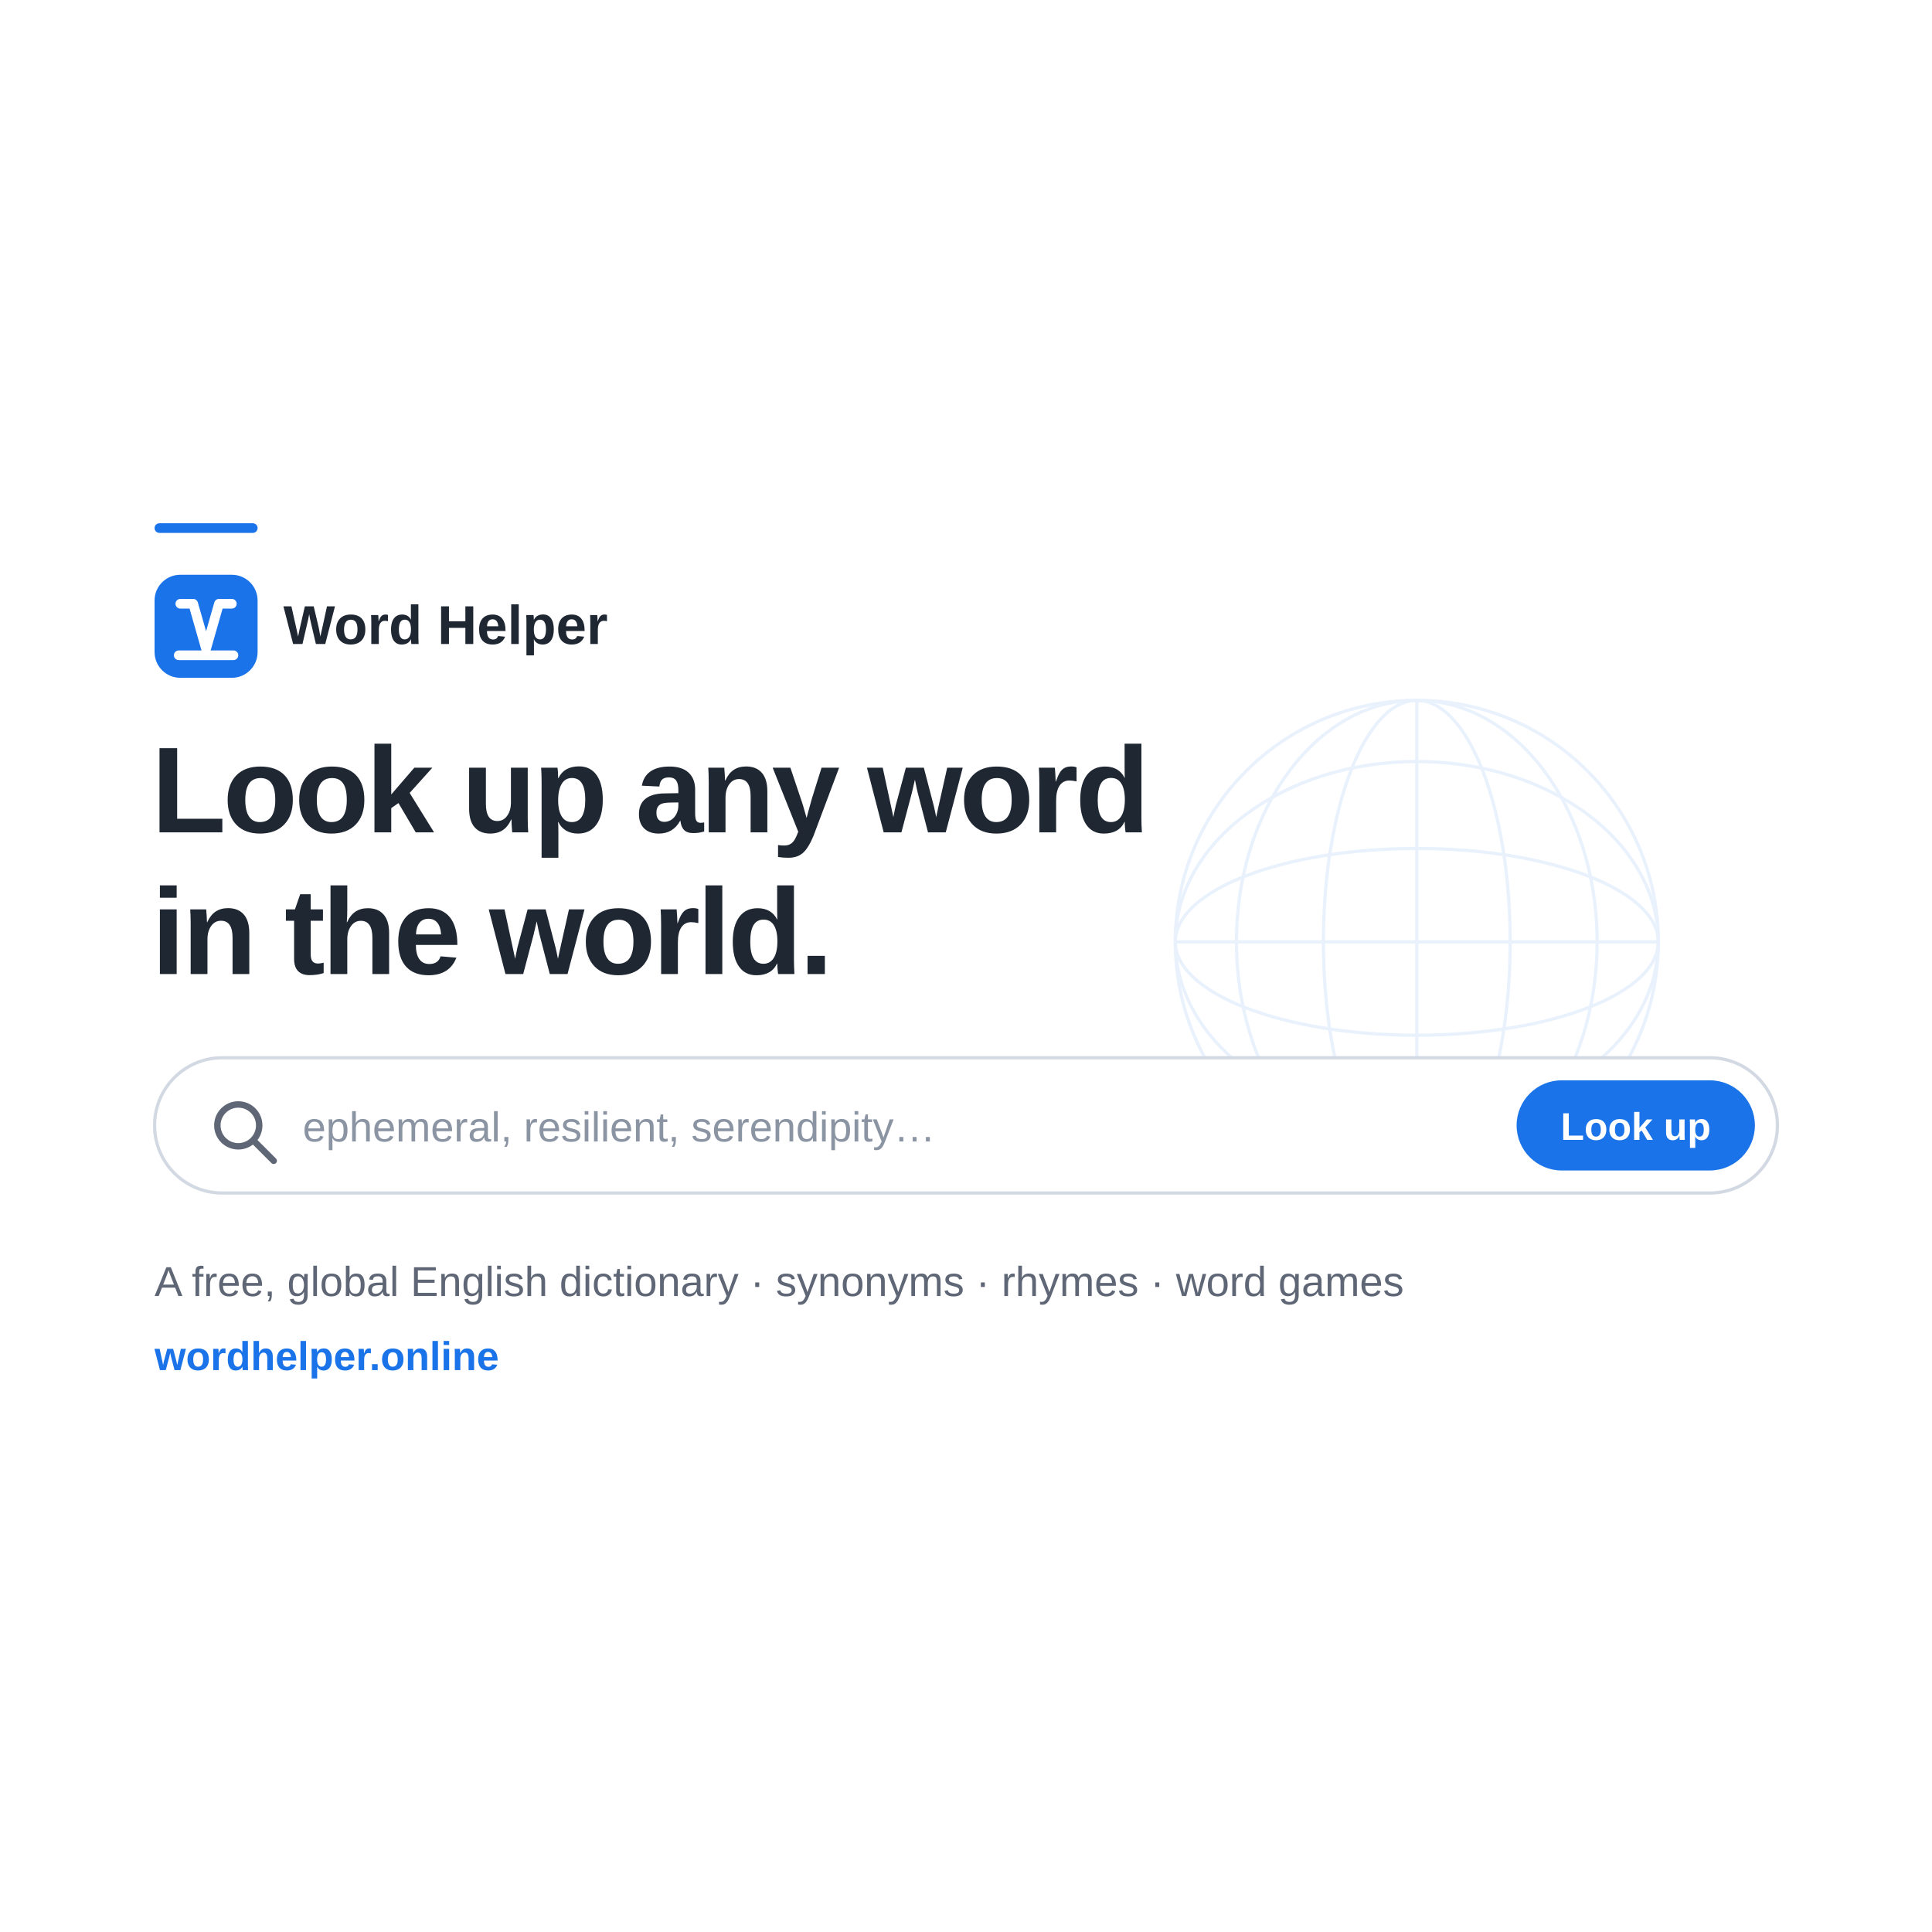
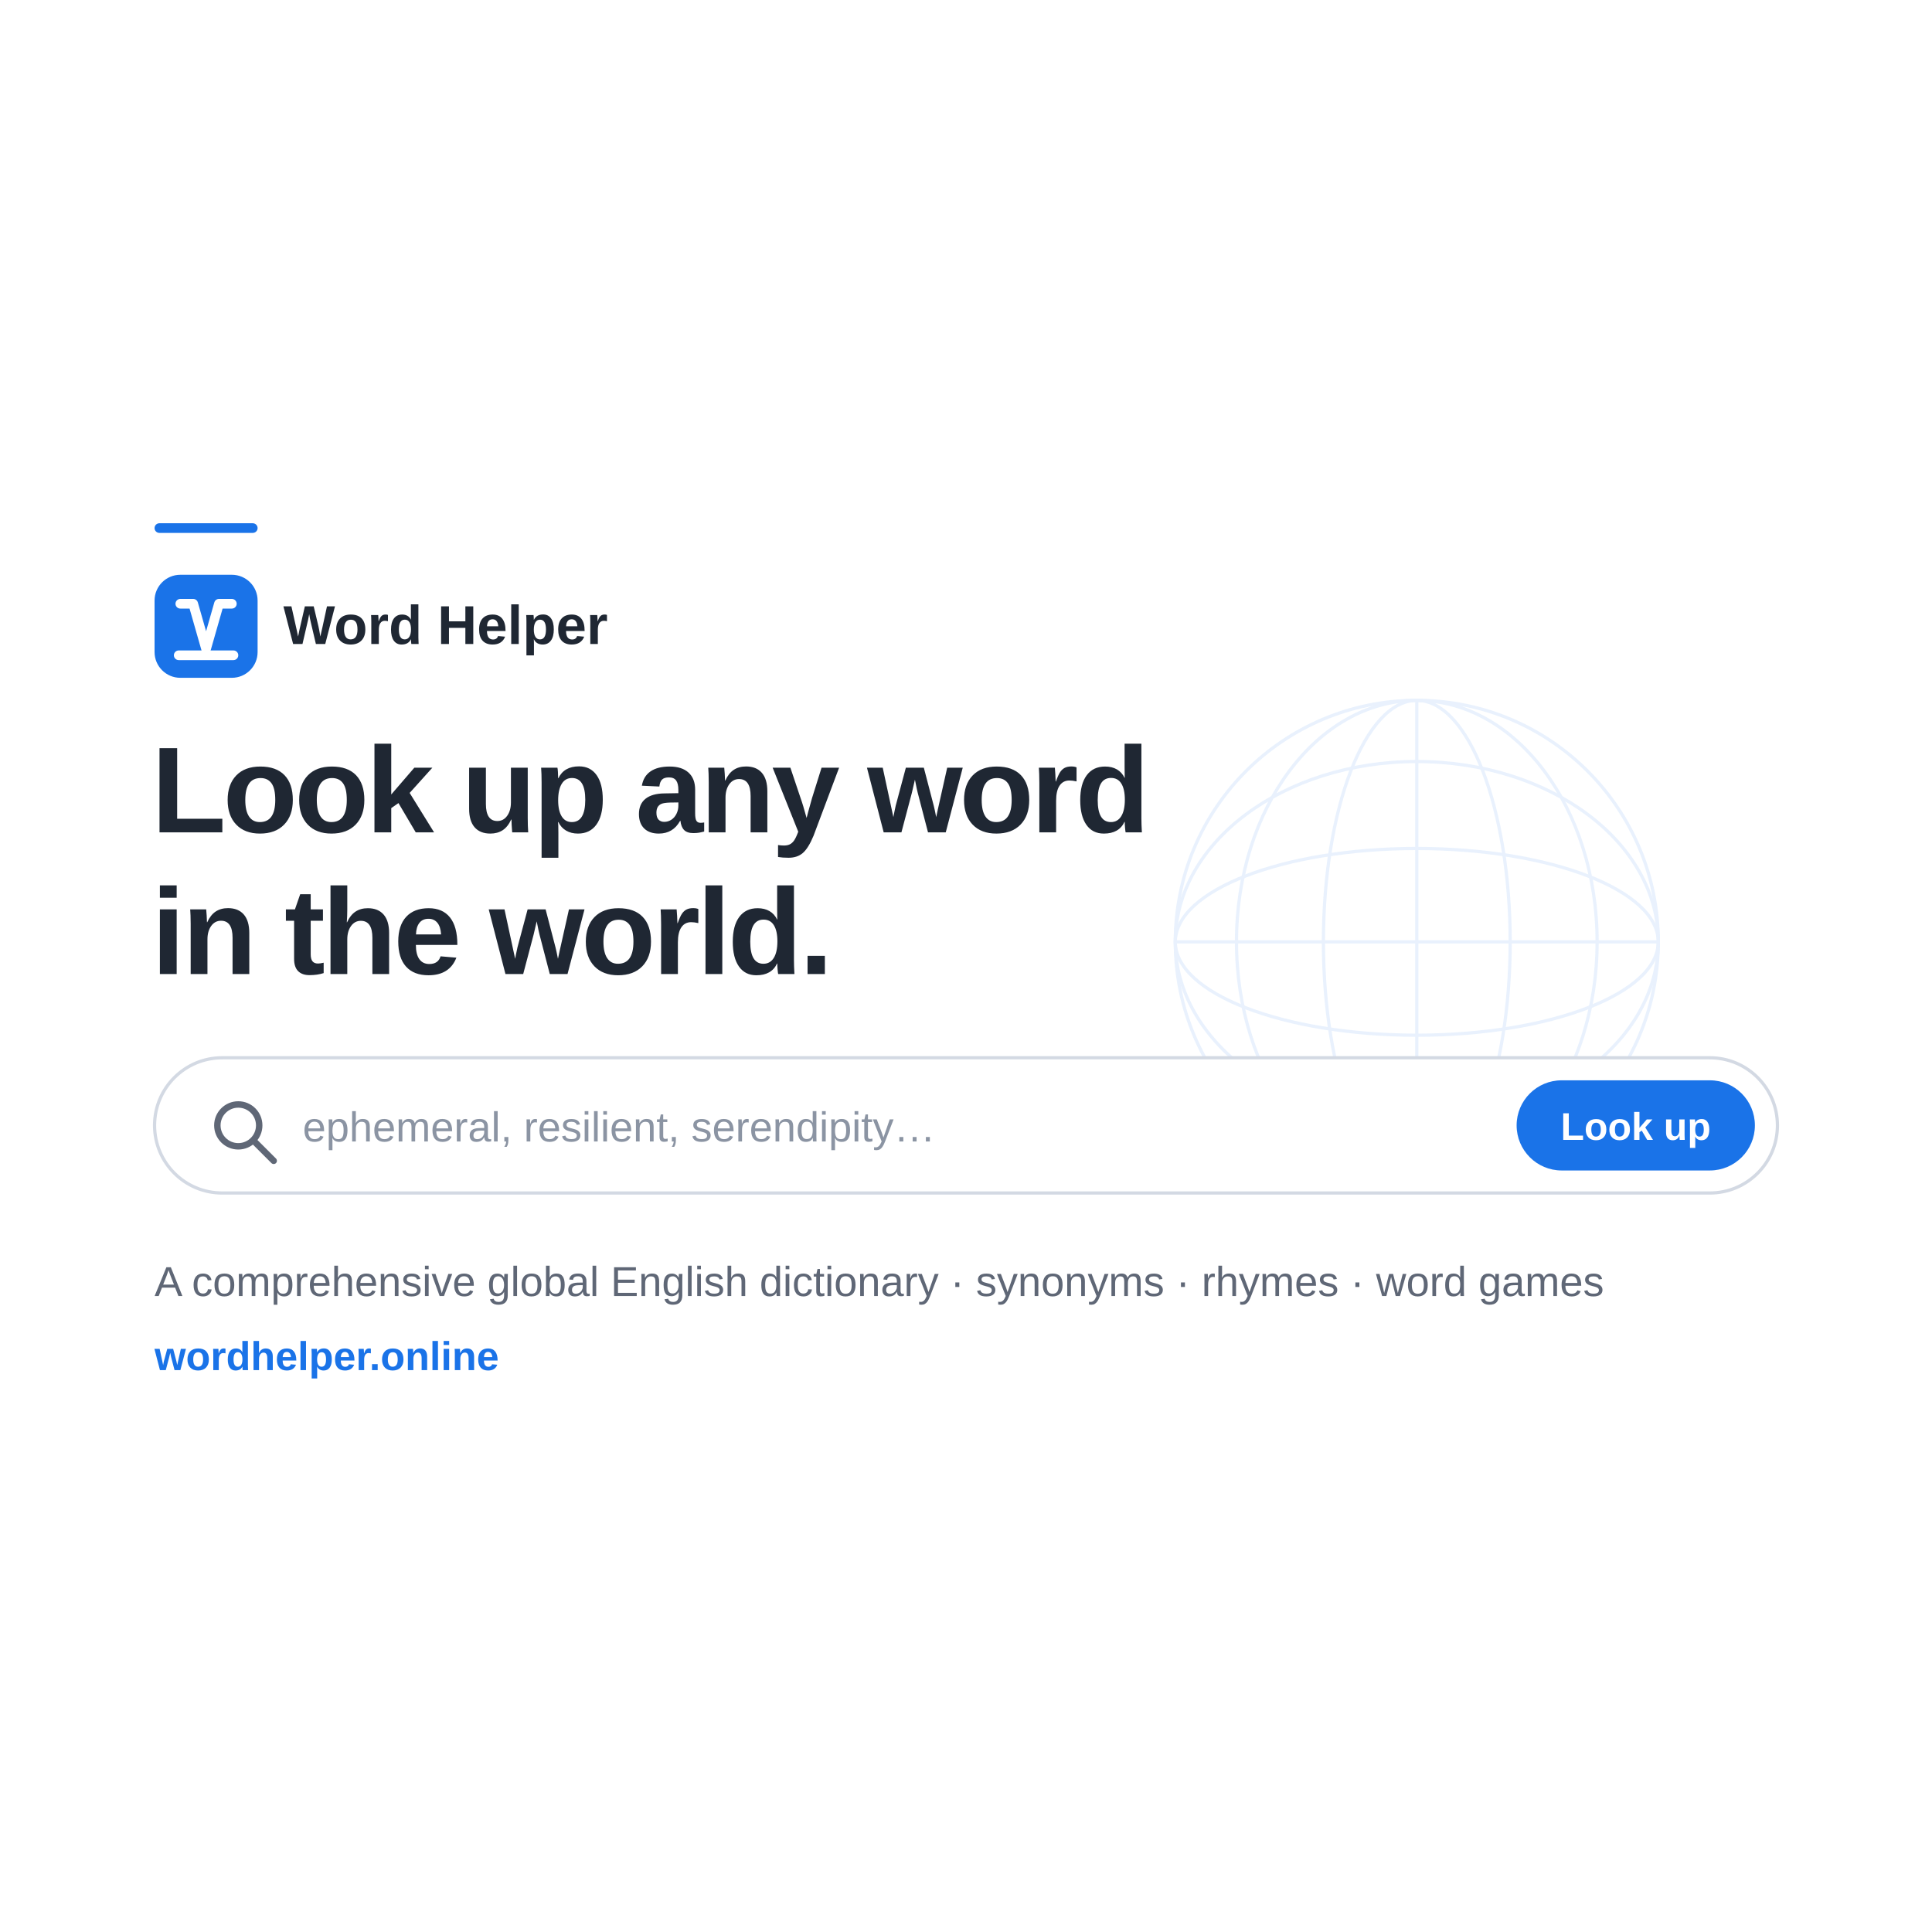
<svg xmlns="http://www.w3.org/2000/svg" width="1200" height="1200" viewBox="0 0 1200 1200">
  <rect width="1200" height="1200" fill="#ffffff" />
  <g transform="translate(0,285)">
    <g transform="translate(880,300)" fill="none" stroke="#1a73e8" stroke-width="2" opacity="0.10">
      <circle cx="0" cy="0" r="150" />
      <ellipse cx="0" cy="0" rx="150" ry="58" />
      <ellipse cx="0" cy="0" rx="150" ry="112" />
      <ellipse cx="0" cy="0" rx="58" ry="150" />
      <ellipse cx="0" cy="0" rx="112" ry="150" />
      <line x1="-150" y1="0" x2="150" y2="0" />
      <line x1="0" y1="-150" x2="0" y2="150" />
    </g>
    <rect x="96" y="40" width="64" height="6" rx="3" fill="#1a73e8" />
    <g transform="translate(96,72)">
      <rect x="0" y="0" width="64" height="64" rx="16" fill="#1a73e8" />
      <path d="M16 18h8l8 28 8-28h8" fill="none" stroke="#fff" stroke-width="6" stroke-linecap="round" stroke-linejoin="round" />
      <path d="M15 50h34" fill="none" stroke="#fff" stroke-width="6" stroke-linecap="round" />
    </g>
    <text x="176" y="115" font-family="Arial, Helvetica, sans-serif" font-size="34" font-weight="700" fill="#1f2733">Word Helper</text>
    <text x="94" y="232" font-family="Arial, Helvetica, sans-serif" font-size="76" font-weight="800" letter-spacing="-2" fill="#1f2733">Look up any word</text>
    <text x="94" y="320" font-family="Arial, Helvetica, sans-serif" font-size="76" font-weight="800" letter-spacing="-2" fill="#1f2733">in the world.</text>
    <g transform="translate(96,372)">
      <rect x="0" y="0" width="1008" height="84" rx="42" fill="#ffffff" stroke="#d3d9e3" stroke-width="2" />
      <circle cx="52" cy="42" r="13" fill="none" stroke="#5f6776" stroke-width="4" />
      <path d="M62 52l12 12" stroke="#5f6776" stroke-width="4" stroke-linecap="round" />
      <text x="92" y="52" font-family="Arial, Helvetica, sans-serif" font-size="26" fill="#8b94a3">ephemeral, resilient, serendipity…</text>
      <rect x="846" y="14" width="148" height="56" rx="28" fill="#1a73e8" />
      <text x="920" y="51" font-family="Arial, Helvetica, sans-serif" font-size="24" font-weight="700" fill="#ffffff" text-anchor="middle">Look up</text>
    </g>
-     <text x="96" y="520" font-family="Arial, Helvetica, sans-serif" font-size="26" fill="#5f6776">A free, global English dictionary · synonyms · rhymes · word games</text>
+     <text x="96" y="520" font-family="Arial, Helvetica, sans-serif" font-size="26" fill="#5f6776">A comprehensive global English dictionary · synonyms · rhymes · word games</text>
    <text x="96" y="566" font-family="Arial, Helvetica, sans-serif" font-size="25" font-weight="700" fill="#1a73e8">wordhelper.online</text>
  </g>
</svg>
